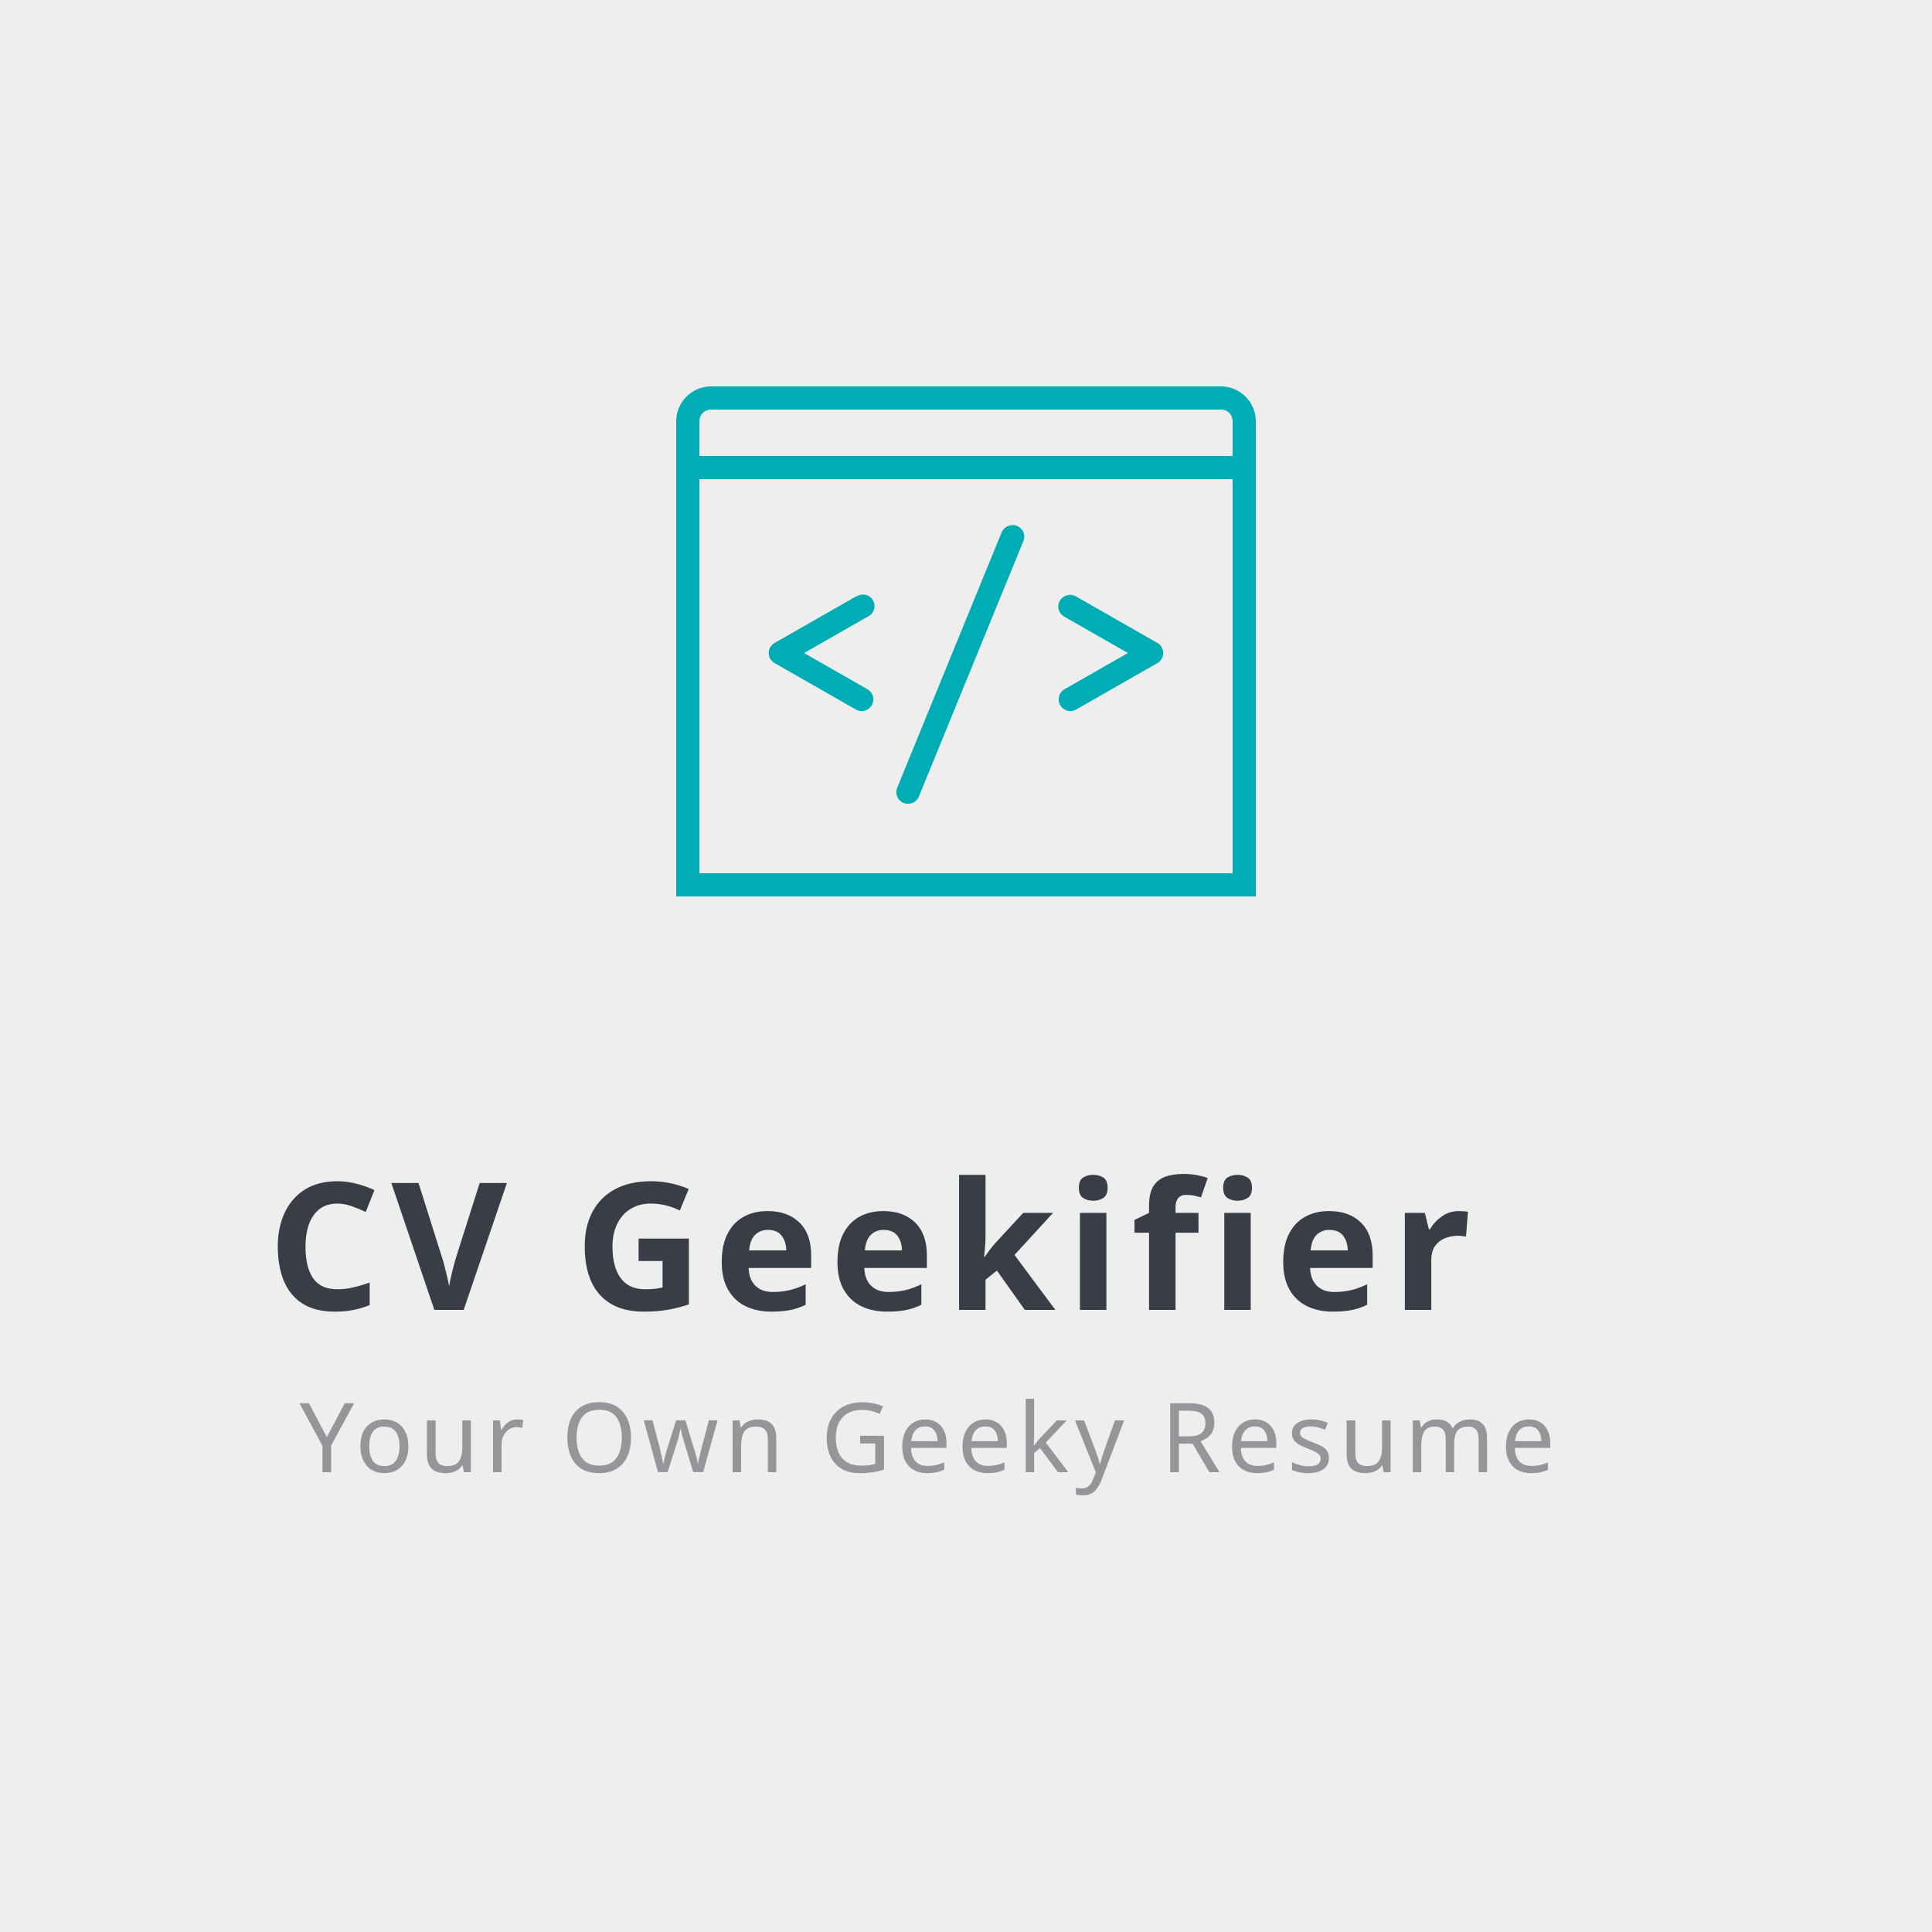
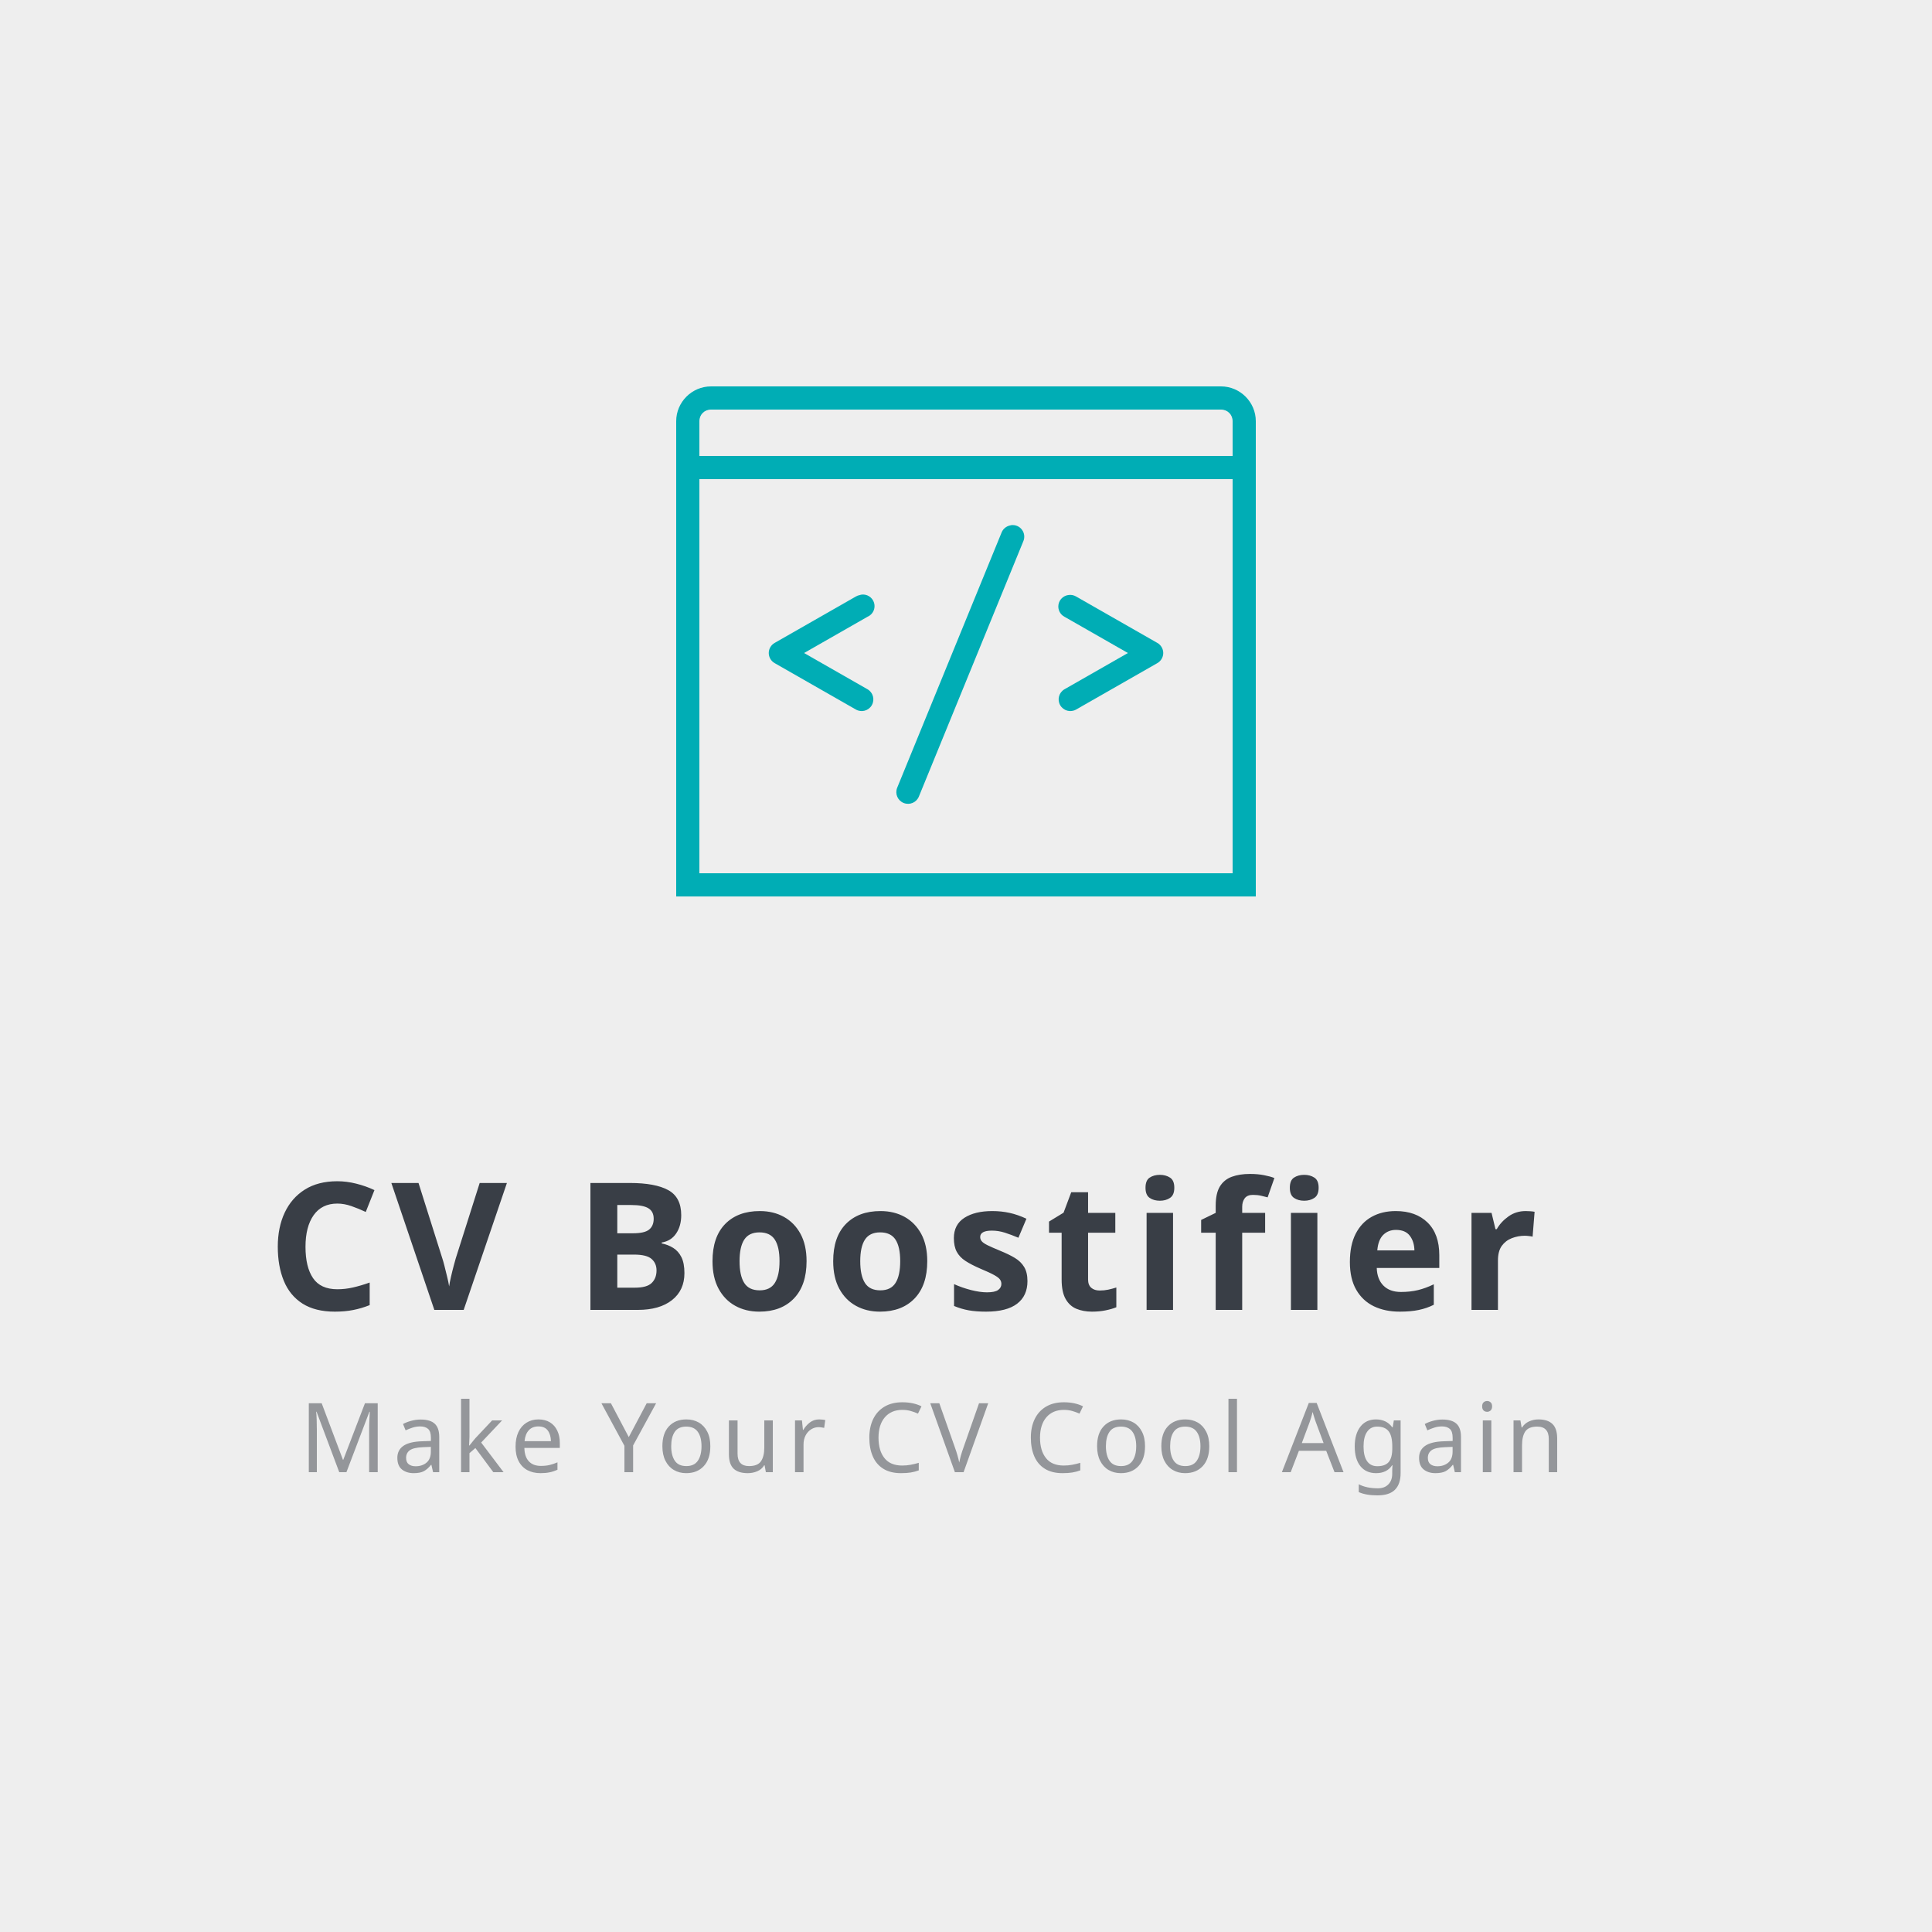
<svg xmlns="http://www.w3.org/2000/svg" viewBox="0 0 500 500" version="1.1" id="svg_null">
  <g id="root" stroke="none" stroke-width="1" fill="none" fill-rule="evenodd">
    <rect id="background.primary" fill="#eeeeee" x="0" y="0" width="500" height="500" />
    <g id="Group-2" transform="translate(40, 297)">
      <rect id="Rectangle" x="0" y="0" width="420" height="48" />
      <text id="headerText.accent" font-family="Fira Mono" font-size="46" font-weight="700" line-spacing="48" letter-spacing="2.76" fill="#393e46" data-text-alignment="C" font-style="normal">
-         <tspan x="29.219" y="42">CV Geekifier</tspan>
+         <tspan x="29.219" y="42">CV Boostifier</tspan>
      </text>
    </g>
    <g id="Group" transform="translate(40, 360)">
      <rect id="Rectangle-3" x="0" y="0" width="420" height="30" />
      <text id="captionText.accent" opacity=".5" font-family="Fira Mono" font-size="25" font-weight="400" letter-spacing="1.5" fill="#393e46" data-text-alignment="C" font-style="normal">
-         <tspan x="37.5" y="21">Your Own Geeky Resume</tspan>
+         <tspan x="37.5" y="21">Make Your CV Cool Again</tspan>
      </text>
    </g>
    <rect id="icon.secondary" x="175" y="91" width="150" height="150" display="none" fill="#00adb5" />
    <svg viewBox="0 0 50 50" version="1.1" fill="#00adb5" id="svg_icon.secondary" x="175" y="91" width="150" height="150">
      <g id="surface1" fill="#00adb5">
        <path style=" " d="M 3 3 C 1.355 3 0 4.355 0 6 L 0 47 L 50 47 L 50 6 C 50 4.355 48.645 3 47 3 Z M 3 5 L 47 5 C 47.566 5 48 5.434 48 6 L 48 9 L 2 9 L 2 6 C 2 5.434 2.434 5 3 5 Z M 2 11 L 48 11 L 48 45 L 2 45 Z M 28.906 14.969 C 28.863 14.977 28.82 14.988 28.781 15 C 28.453 15.074 28.18 15.309 28.062 15.625 L 19.062 37.625 C 18.855 38.145 19.105 38.73 19.625 38.938 C 20.145 39.145 20.73 38.895 20.938 38.375 L 29.938 16.375 C 30.086 16.047 30.047 15.66 29.832 15.371 C 29.621 15.078 29.266 14.926 28.906 14.969 Z M 15.938 20.969 C 15.906 20.977 15.875 20.988 15.844 21 C 15.723 21.02 15.605 21.062 15.5 21.125 L 8.5 25.125 C 8.184 25.301 7.984 25.637 7.984 26 C 7.984 26.363 8.184 26.699 8.5 26.875 L 15.5 30.875 C 15.984 31.152 16.598 30.984 16.875 30.5 C 17.152 30.016 16.984 29.402 16.5 29.125 L 11.031 26 L 16.5 22.875 C 16.969 22.676 17.215 22.16 17.07 21.672 C 16.926 21.184 16.438 20.879 15.938 20.969 Z M 33.812 21 C 33.387 21.066 33.047 21.398 32.977 21.824 C 32.906 22.25 33.117 22.676 33.5 22.875 L 38.969 26 L 33.5 29.125 C 33.016 29.402 32.848 30.016 33.125 30.5 C 33.402 30.984 34.016 31.152 34.5 30.875 L 41.5 26.875 C 41.816 26.699 42.016 26.363 42.016 26 C 42.016 25.637 41.816 25.301 41.5 25.125 L 34.5 21.125 C 34.293 21.004 34.051 20.957 33.812 21 Z " fill="#00adb5" />
      </g>
    </svg>
  </g>
</svg>
